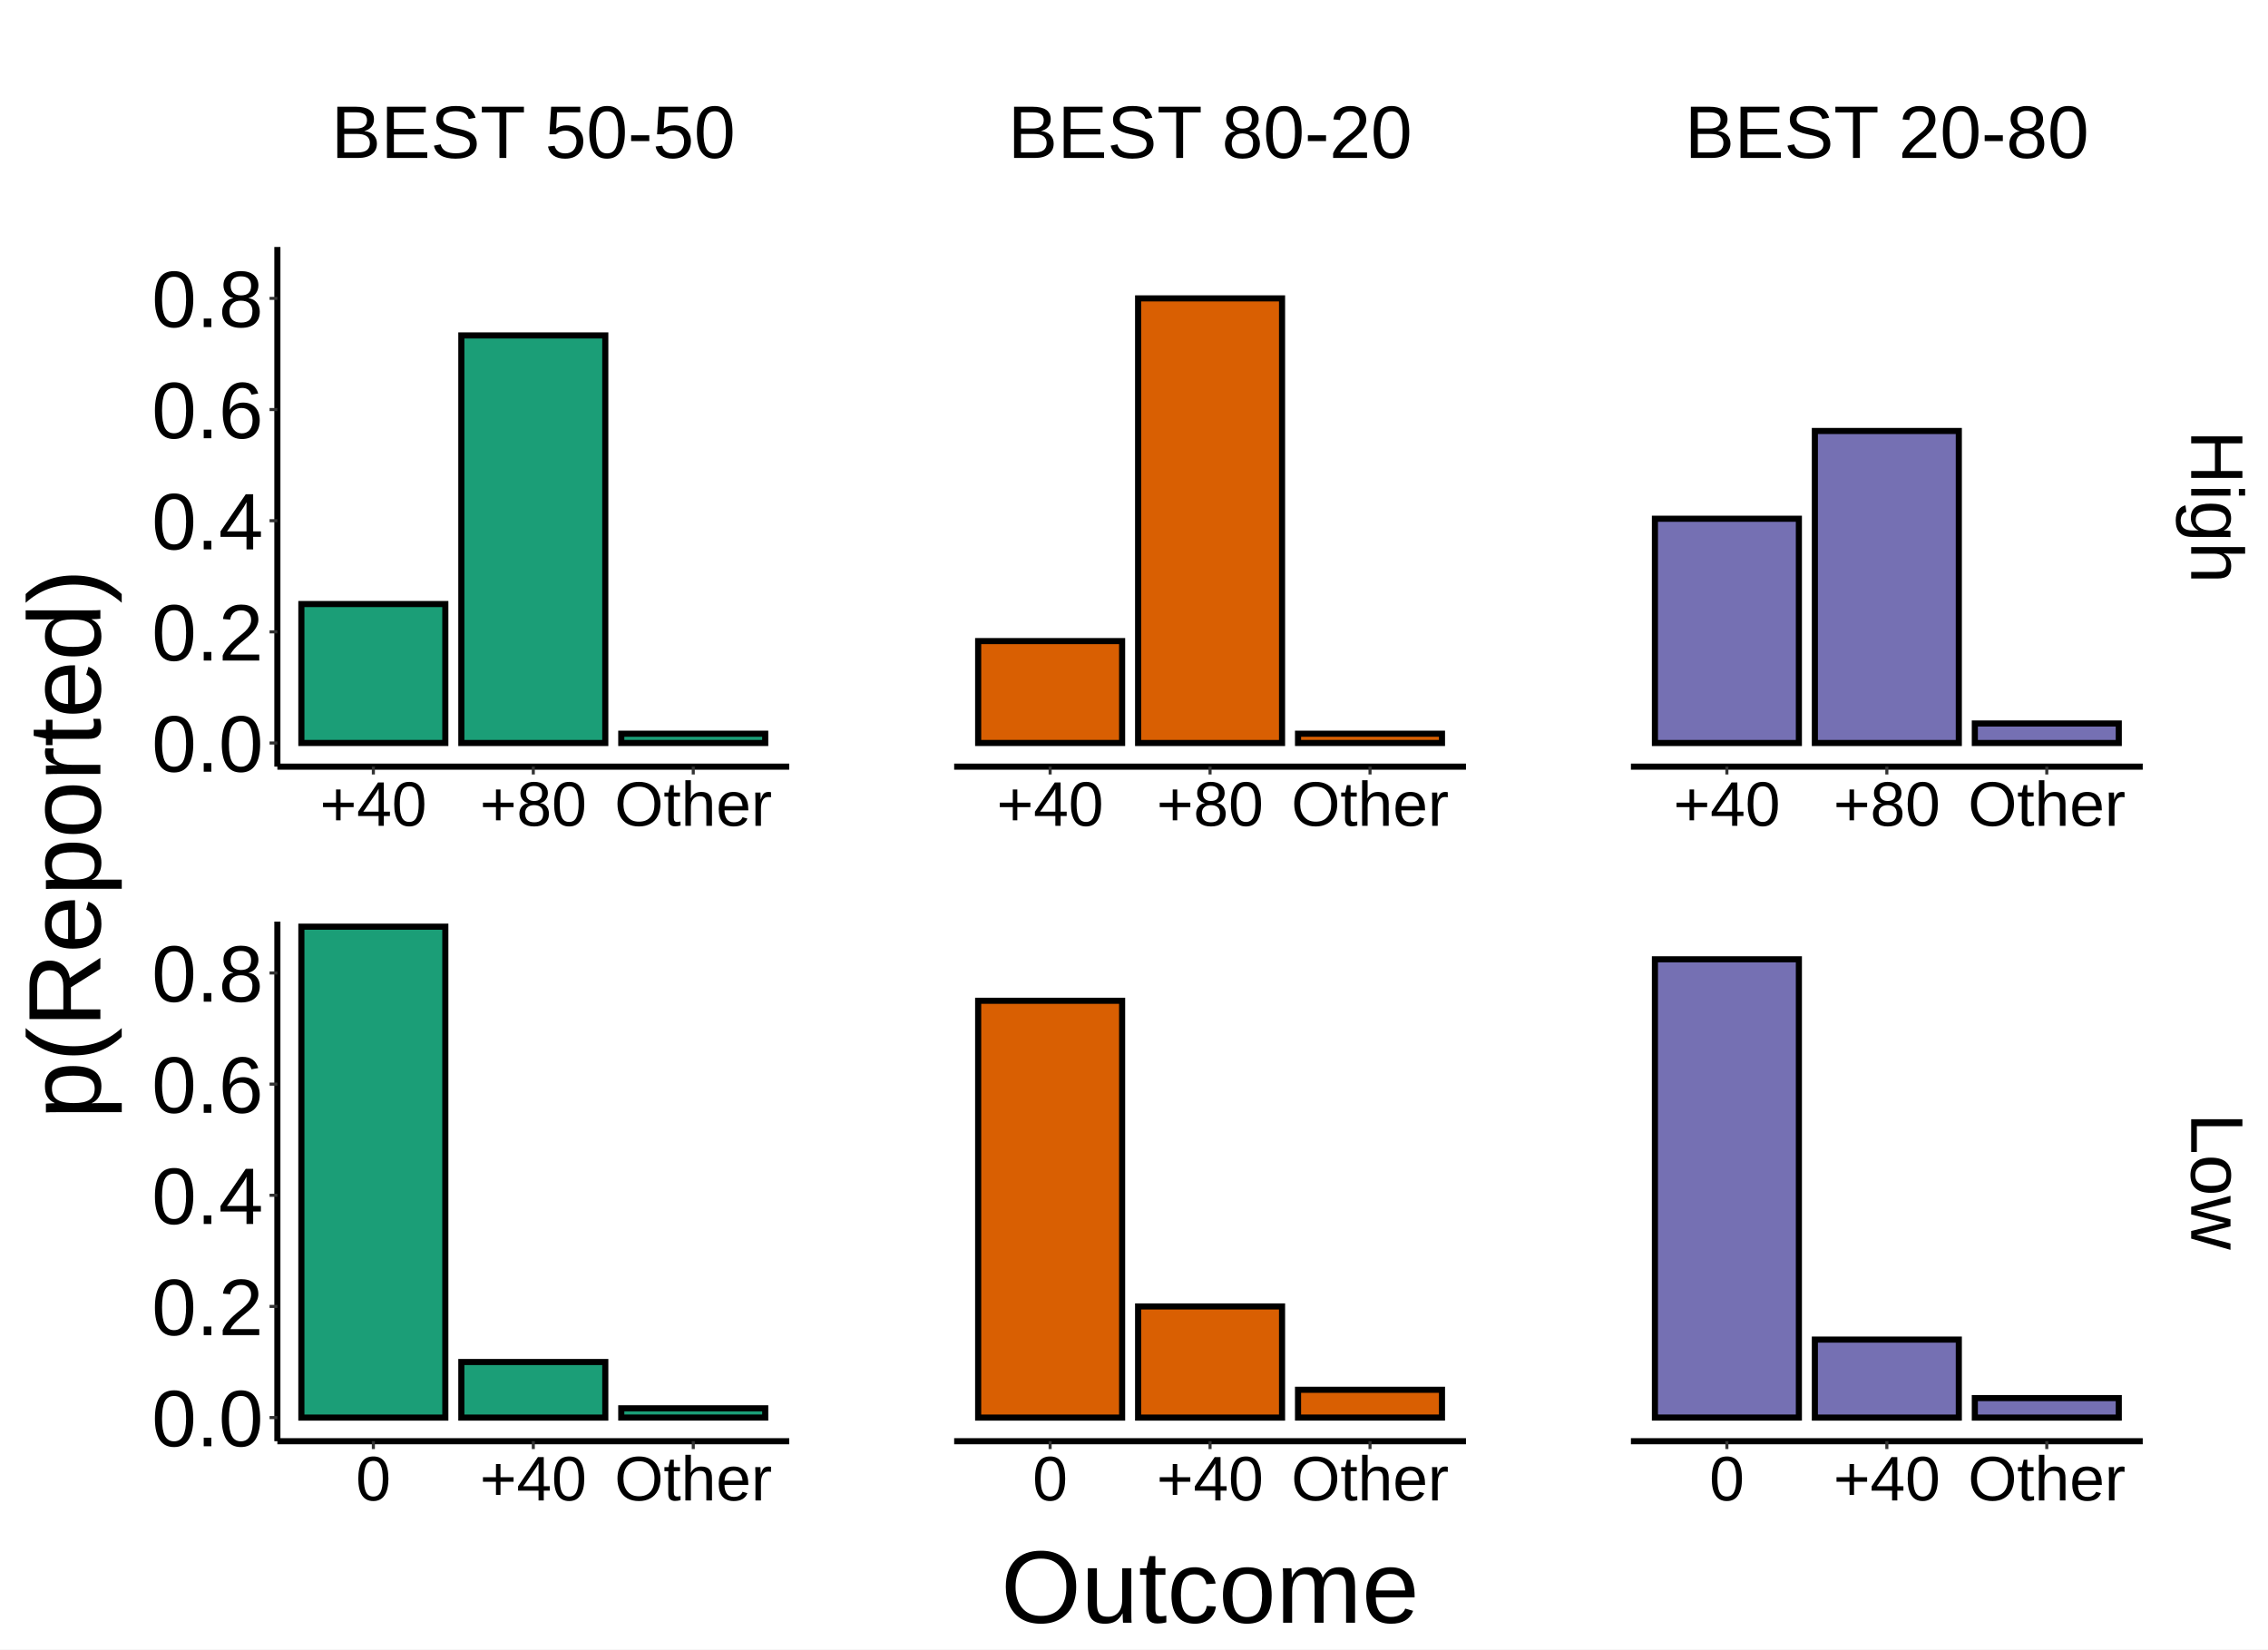
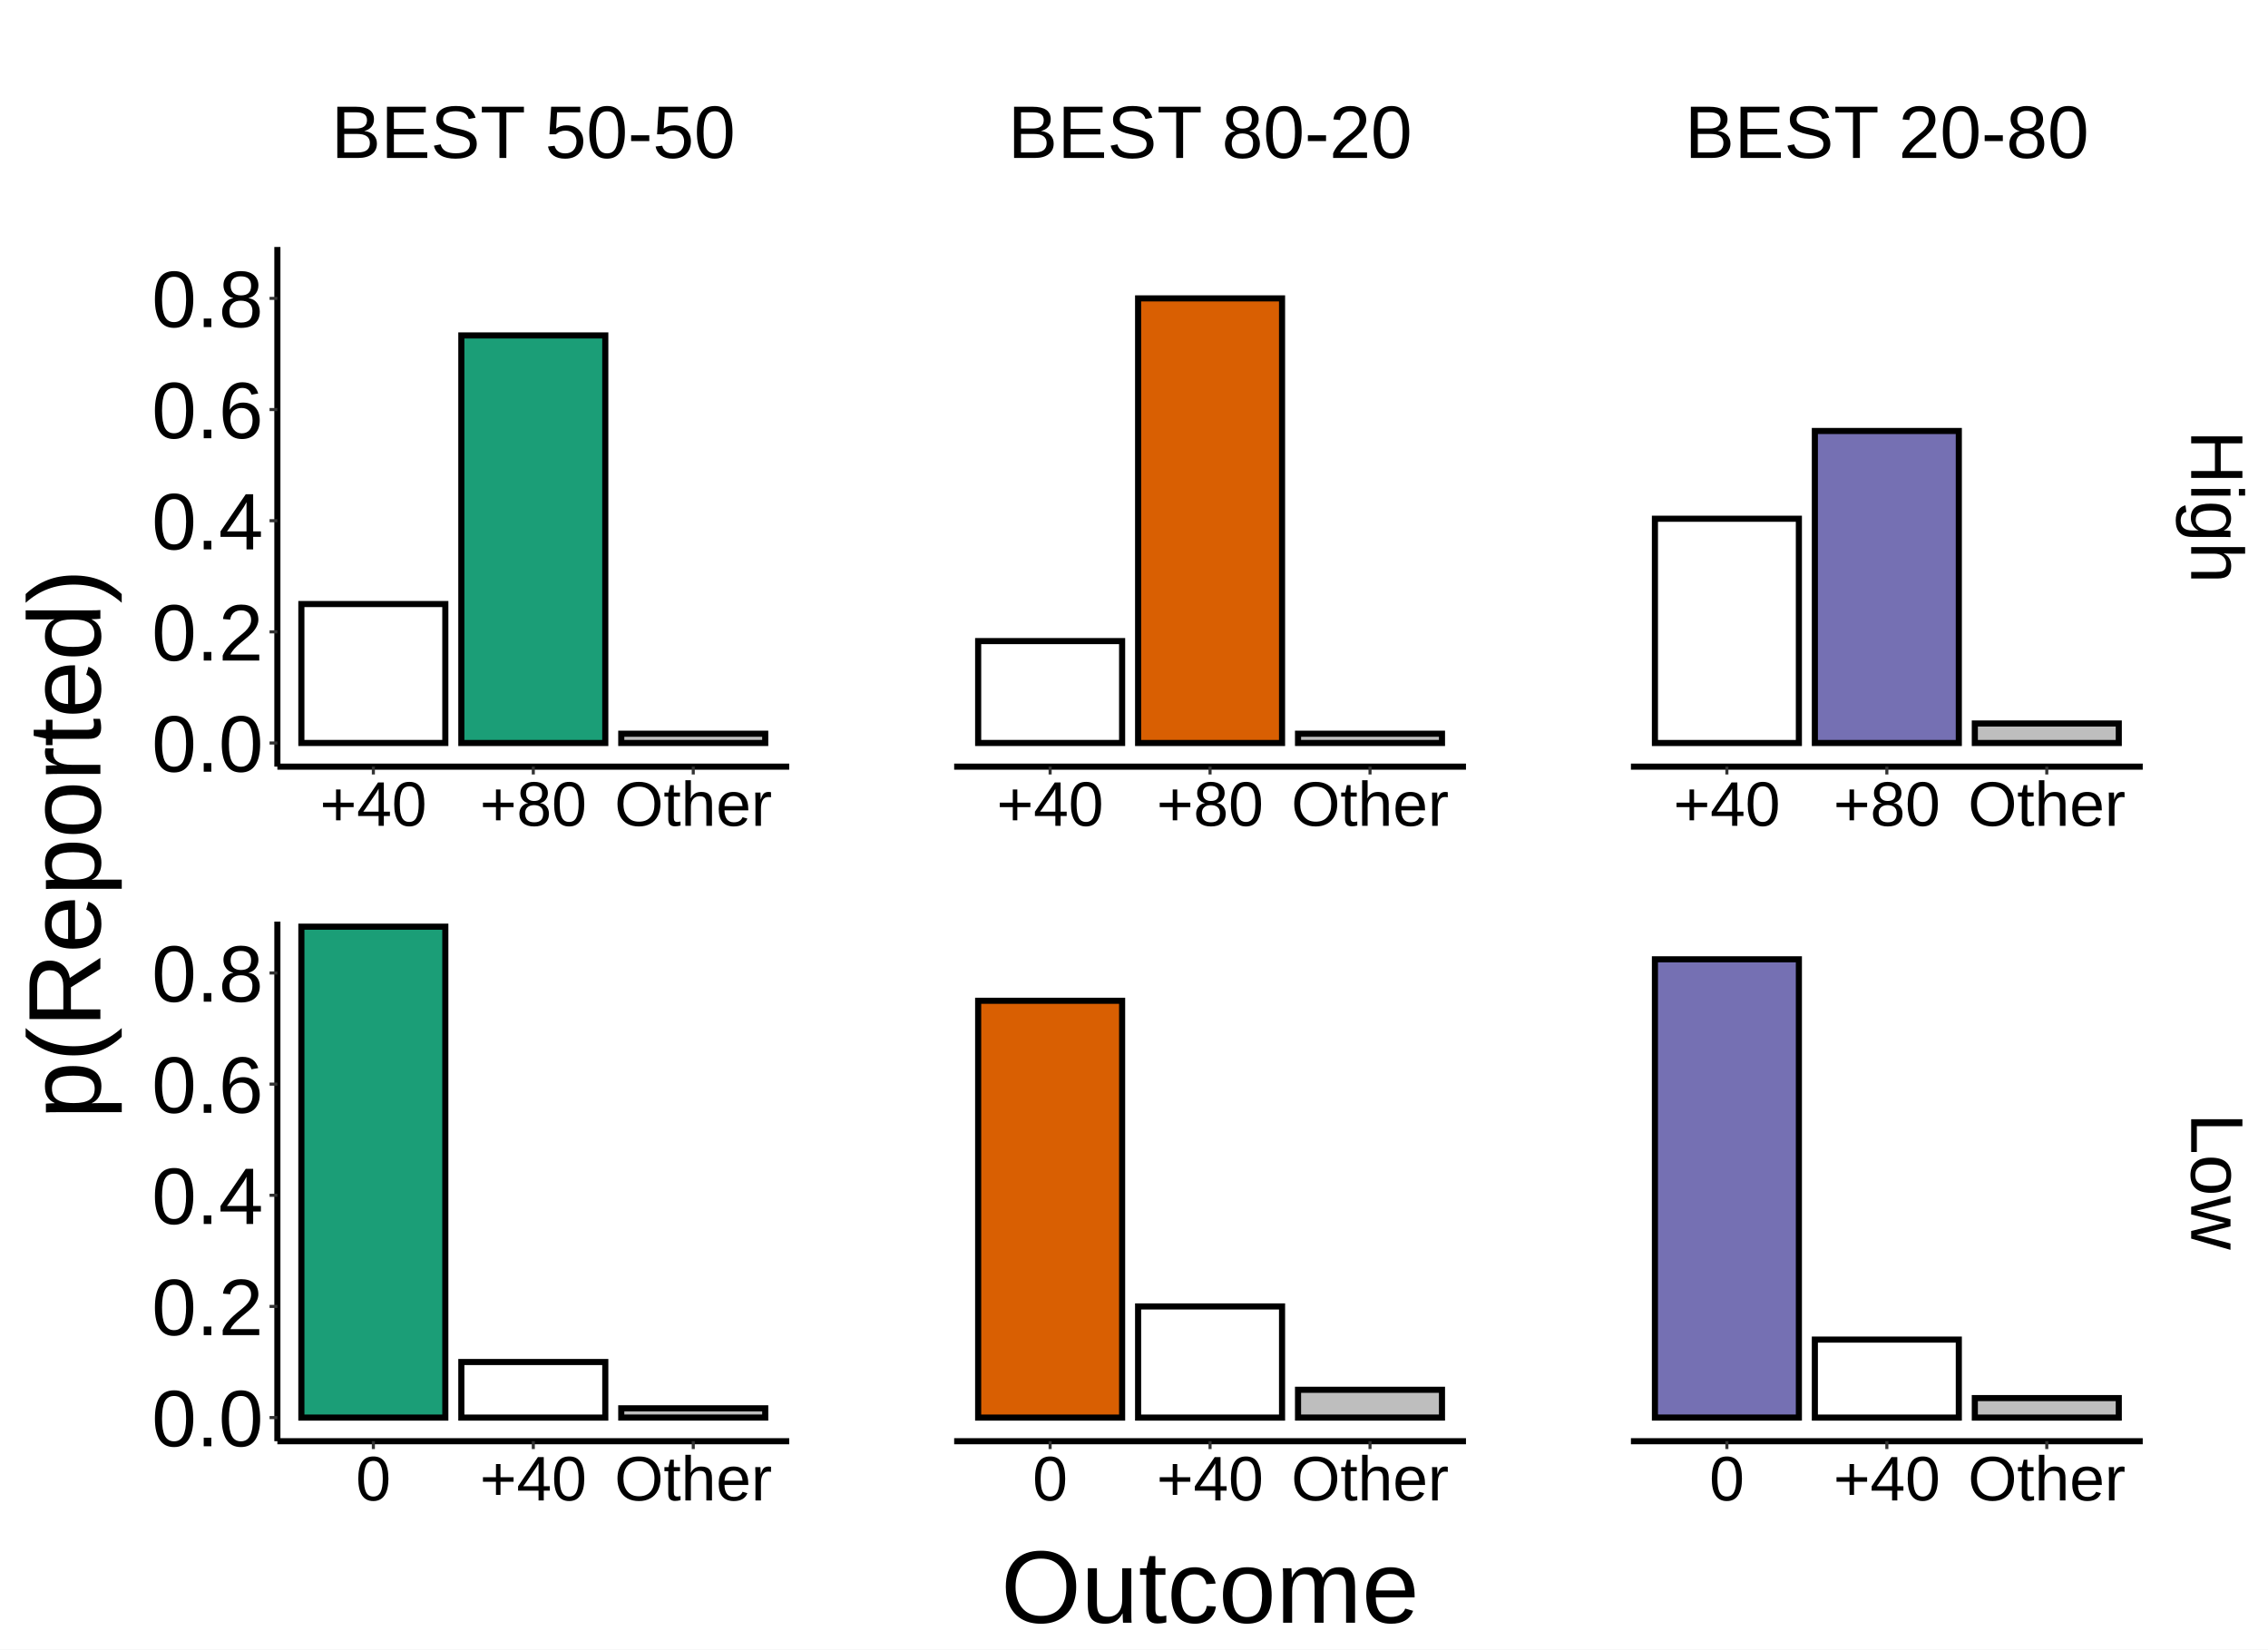
<svg xmlns="http://www.w3.org/2000/svg" class="svglite" width="792.00pt" height="576.00pt" viewBox="0 0 792.00 576.00">
  <defs>
    <style type="text/css">
    .svglite line, .svglite polyline, .svglite polygon, .svglite path, .svglite rect, .svglite circle {
      fill: none;
      stroke: #000000;
      stroke-linecap: round;
      stroke-linejoin: round;
      stroke-miterlimit: 10.00;
    }
    .svglite text {
      white-space: pre;
    }
  </style>
  </defs>
  <rect width="100%" height="100%" style="stroke: none; fill: #FFFFFF;" />
  <defs>
    <clipPath id="cpMC4wMHw3OTIuMDB8MC4wMHw1NzYuMDA=">
      <rect x="0.00" y="0.00" width="792.00" height="576.00" />
    </clipPath>
  </defs>
  <g clip-path="url(#cpMC4wMHw3OTIuMDB8MC4wMHw1NzYuMDA=)">
    <rect x="0.00" y="0.00" width="792.00" height="576.00" style="stroke-width: 1.07; stroke: #FFFFFF; fill: #FFFFFF;" />
  </g>
  <defs>
    <clipPath id="cpOTYuODZ8Mjc1LjYwfDg2LjI2fDI2Ny43NA==">
      <rect x="96.86" y="86.26" width="178.73" height="181.48" />
    </clipPath>
  </defs>
  <g clip-path="url(#cpOTYuODZ8Mjc1LjYwfDg2LjI2fDI2Ny43NA==)">
    <rect x="96.86" y="86.26" width="178.73" height="181.48" style="stroke-width: 1.07; stroke: none; fill: #FFFFFF;" />
-     <rect x="105.24" y="210.96" width="50.27" height="48.52" style="stroke-width: 2.13; stroke-linecap: butt; stroke-linejoin: miter; fill: #1B9E77;" />
+     <rect x="105.24" y="210.96" width="50.27" height="48.52" style="stroke-width: 2.13; stroke-linecap: butt; stroke-linejoin: miter; fill: #FFFFFF;" />
    <rect x="161.10" y="117.15" width="50.27" height="142.34" style="stroke-width: 2.13; stroke-linecap: butt; stroke-linejoin: miter; fill: #1B9E77;" />
-     <rect x="216.95" y="256.25" width="50.27" height="3.23" style="stroke-width: 2.13; stroke-linecap: butt; stroke-linejoin: miter; fill: #1B9E77;" />
+     <rect x="216.95" y="256.25" width="50.27" height="3.23" style="stroke-width: 2.13; stroke-linecap: butt; stroke-linejoin: miter; fill: #BEBEBE;" />
  </g>
  <g clip-path="url(#cpMC4wMHw3OTIuMDB8MC4wMHw1NzYuMDA=)">
</g>
  <defs>
    <clipPath id="cpMzMzLjIwfDUxMS45M3w4Ni4yNnwyNjcuNzQ=">
      <rect x="333.20" y="86.26" width="178.73" height="181.48" />
    </clipPath>
  </defs>
  <g clip-path="url(#cpMzMzLjIwfDUxMS45M3w4Ni4yNnwyNjcuNzQ=)">
    <rect x="333.20" y="86.26" width="178.73" height="181.48" style="stroke-width: 1.07; stroke: none; fill: #FFFFFF;" />
-     <rect x="341.58" y="223.90" width="50.27" height="35.58" style="stroke-width: 2.13; stroke-linecap: butt; stroke-linejoin: miter; fill: #D95F02;" />
+     <rect x="341.58" y="223.90" width="50.27" height="35.58" style="stroke-width: 2.13; stroke-linecap: butt; stroke-linejoin: miter; fill: #FFFFFF;" />
    <rect x="397.43" y="104.21" width="50.27" height="155.28" style="stroke-width: 2.13; stroke-linecap: butt; stroke-linejoin: miter; fill: #D95F02;" />
-     <rect x="453.28" y="256.25" width="50.27" height="3.23" style="stroke-width: 2.13; stroke-linecap: butt; stroke-linejoin: miter; fill: #D95F02;" />
+     <rect x="453.28" y="256.25" width="50.27" height="3.23" style="stroke-width: 2.13; stroke-linecap: butt; stroke-linejoin: miter; fill: #BEBEBE;" />
  </g>
  <g clip-path="url(#cpMC4wMHw3OTIuMDB8MC4wMHw1NzYuMDA=)">
</g>
  <defs>
    <clipPath id="cpNTY5LjUzfDc0OC4yNnw4Ni4yNnwyNjcuNzQ=">
      <rect x="569.53" y="86.26" width="178.73" height="181.48" />
    </clipPath>
  </defs>
  <g clip-path="url(#cpNTY5LjUzfDc0OC4yNnw4Ni4yNnwyNjcuNzQ=)">
    <rect x="569.53" y="86.26" width="178.73" height="181.48" style="stroke-width: 1.07; stroke: none; fill: #FFFFFF;" />
-     <rect x="577.91" y="181.17" width="50.27" height="78.32" style="stroke-width: 2.13; stroke-linecap: butt; stroke-linejoin: miter; fill: #7570B3;" />
+     <rect x="577.91" y="181.17" width="50.27" height="78.32" style="stroke-width: 2.13; stroke-linecap: butt; stroke-linejoin: miter; fill: #FFFFFF;" />
    <rect x="633.76" y="150.52" width="50.27" height="108.97" style="stroke-width: 2.13; stroke-linecap: butt; stroke-linejoin: miter; fill: #7570B3;" />
-     <rect x="689.62" y="252.68" width="50.27" height="6.81" style="stroke-width: 2.13; stroke-linecap: butt; stroke-linejoin: miter; fill: #7570B3;" />
+     <rect x="689.62" y="252.68" width="50.27" height="6.81" style="stroke-width: 2.13; stroke-linecap: butt; stroke-linejoin: miter; fill: #BEBEBE;" />
  </g>
  <g clip-path="url(#cpMC4wMHw3OTIuMDB8MC4wMHw1NzYuMDA=)">
</g>
  <defs>
    <clipPath id="cpOTYuODZ8Mjc1LjYwfDMyMS44Nnw1MDMuMzQ=">
      <rect x="96.86" y="321.86" width="178.73" height="181.48" />
    </clipPath>
  </defs>
  <g clip-path="url(#cpOTYuODZ8Mjc1LjYwfDMyMS44Nnw1MDMuMzQ=)">
    <rect x="96.86" y="321.86" width="178.73" height="181.48" style="stroke-width: 1.07; stroke: none; fill: #FFFFFF;" />
-     <rect x="161.10" y="475.68" width="50.27" height="19.41" style="stroke-width: 2.13; stroke-linecap: butt; stroke-linejoin: miter; fill: #1B9E77;" />
+     <rect x="161.10" y="475.68" width="50.27" height="19.41" style="stroke-width: 2.13; stroke-linecap: butt; stroke-linejoin: miter; fill: #FFFFFF;" />
    <rect x="105.24" y="323.64" width="50.27" height="171.45" style="stroke-width: 2.13; stroke-linecap: butt; stroke-linejoin: miter; fill: #1B9E77;" />
-     <rect x="216.95" y="491.85" width="50.27" height="3.23" style="stroke-width: 2.13; stroke-linecap: butt; stroke-linejoin: miter; fill: #1B9E77;" />
+     <rect x="216.95" y="491.85" width="50.27" height="3.23" style="stroke-width: 2.13; stroke-linecap: butt; stroke-linejoin: miter; fill: #BEBEBE;" />
  </g>
  <g clip-path="url(#cpMC4wMHw3OTIuMDB8MC4wMHw1NzYuMDA=)">
</g>
  <defs>
    <clipPath id="cpMzMzLjIwfDUxMS45M3wzMjEuODZ8NTAzLjM0">
      <rect x="333.20" y="321.86" width="178.73" height="181.48" />
    </clipPath>
  </defs>
  <g clip-path="url(#cpMzMzLjIwfDUxMS45M3wzMjEuODZ8NTAzLjM0)">
    <rect x="333.20" y="321.86" width="178.73" height="181.48" style="stroke-width: 1.07; stroke: none; fill: #FFFFFF;" />
-     <rect x="397.43" y="456.27" width="50.27" height="38.82" style="stroke-width: 2.13; stroke-linecap: butt; stroke-linejoin: miter; fill: #D95F02;" />
+     <rect x="397.43" y="456.27" width="50.27" height="38.82" style="stroke-width: 2.13; stroke-linecap: butt; stroke-linejoin: miter; fill: #FFFFFF;" />
    <rect x="341.58" y="349.52" width="50.27" height="145.57" style="stroke-width: 2.13; stroke-linecap: butt; stroke-linejoin: miter; fill: #D95F02;" />
-     <rect x="453.28" y="485.38" width="50.27" height="9.70" style="stroke-width: 2.13; stroke-linecap: butt; stroke-linejoin: miter; fill: #D95F02;" />
+     <rect x="453.28" y="485.38" width="50.27" height="9.70" style="stroke-width: 2.13; stroke-linecap: butt; stroke-linejoin: miter; fill: #BEBEBE;" />
  </g>
  <g clip-path="url(#cpMC4wMHw3OTIuMDB8MC4wMHw1NzYuMDA=)">
</g>
  <defs>
    <clipPath id="cpNTY5LjUzfDc0OC4yNnwzMjEuODZ8NTAzLjM0">
      <rect x="569.53" y="321.86" width="178.73" height="181.48" />
    </clipPath>
  </defs>
  <g clip-path="url(#cpNTY5LjUzfDc0OC4yNnwzMjEuODZ8NTAzLjM0)">
    <rect x="569.53" y="321.86" width="178.73" height="181.48" style="stroke-width: 1.07; stroke: none; fill: #FFFFFF;" />
-     <rect x="633.76" y="467.85" width="50.27" height="27.24" style="stroke-width: 2.13; stroke-linecap: butt; stroke-linejoin: miter; fill: #7570B3;" />
+     <rect x="633.76" y="467.85" width="50.27" height="27.24" style="stroke-width: 2.13; stroke-linecap: butt; stroke-linejoin: miter; fill: #FFFFFF;" />
    <rect x="577.91" y="335.04" width="50.27" height="160.04" style="stroke-width: 2.13; stroke-linecap: butt; stroke-linejoin: miter; fill: #7570B3;" />
-     <rect x="689.62" y="488.28" width="50.27" height="6.81" style="stroke-width: 2.13; stroke-linecap: butt; stroke-linejoin: miter; fill: #7570B3;" />
+     <rect x="689.62" y="488.28" width="50.27" height="6.81" style="stroke-width: 2.13; stroke-linecap: butt; stroke-linejoin: miter; fill: #BEBEBE;" />
  </g>
  <g clip-path="url(#cpMC4wMHw3OTIuMDB8MC4wMHw1NzYuMDA=)">
</g>
  <defs>
    <clipPath id="cpOTYuODZ8Mjc1LjYwfDUuNDh8ODYuMjY=">
      <rect x="96.86" y="5.48" width="178.73" height="80.78" />
    </clipPath>
  </defs>
  <g clip-path="url(#cpOTYuODZ8Mjc1LjYwfDUuNDh8ODYuMjY=)">
    <rect x="96.86" y="5.48" width="178.73" height="80.78" style="stroke-width: 1.07; stroke: #FFFFFF; fill: #FFFFFF;" />
    <text x="186.23" y="55.17" text-anchor="middle" style="font-size: 26.00px; font-family: &quot;Arial&quot;;" textLength="141.16px" lengthAdjust="spacingAndGlyphs">BEST 50-50</text>
  </g>
  <g clip-path="url(#cpMC4wMHw3OTIuMDB8MC4wMHw1NzYuMDA=)">
</g>
  <defs>
    <clipPath id="cpMzMzLjIwfDUxMS45M3w1LjQ4fDg2LjI2">
      <rect x="333.20" y="5.48" width="178.73" height="80.78" />
    </clipPath>
  </defs>
  <g clip-path="url(#cpMzMzLjIwfDUxMS45M3w1LjQ4fDg2LjI2)">
    <rect x="333.20" y="5.48" width="178.73" height="80.78" style="stroke-width: 1.07; stroke: #FFFFFF; fill: #FFFFFF;" />
    <text x="422.56" y="55.17" text-anchor="middle" style="font-size: 26.00px; font-family: &quot;Arial&quot;;" textLength="141.16px" lengthAdjust="spacingAndGlyphs">BEST 80-20</text>
  </g>
  <g clip-path="url(#cpMC4wMHw3OTIuMDB8MC4wMHw1NzYuMDA=)">
</g>
  <defs>
    <clipPath id="cpNTY5LjUzfDc0OC4yNnw1LjQ4fDg2LjI2">
      <rect x="569.53" y="5.48" width="178.73" height="80.78" />
    </clipPath>
  </defs>
  <g clip-path="url(#cpNTY5LjUzfDc0OC4yNnw1LjQ4fDg2LjI2)">
    <rect x="569.53" y="5.48" width="178.73" height="80.78" style="stroke-width: 1.07; stroke: #FFFFFF; fill: #FFFFFF;" />
    <text x="658.90" y="55.17" text-anchor="middle" style="font-size: 26.00px; font-family: &quot;Arial&quot;;" textLength="141.16px" lengthAdjust="spacingAndGlyphs">BEST 20-80</text>
  </g>
  <g clip-path="url(#cpMC4wMHw3OTIuMDB8MC4wMHw1NzYuMDA=)">
</g>
  <defs>
    <clipPath id="cpNzQ4LjI2fDc4Ni41Mnw4Ni4yNnwyNjcuNzQ=">
      <rect x="748.26" y="86.26" width="38.26" height="181.48" />
    </clipPath>
  </defs>
  <g clip-path="url(#cpNzQ4LjI2fDc4Ni41Mnw4Ni4yNnwyNjcuNzQ=)">
    <rect x="748.26" y="86.26" width="38.26" height="181.48" style="stroke-width: 1.07; stroke: #FFFFFF; fill: #FFFFFF;" />
    <text transform="translate(765.17,177.00) rotate(90)" text-anchor="middle" style="font-size: 26.00px; font-family: &quot;Arial&quot;;" textLength="53.47px" lengthAdjust="spacingAndGlyphs">High</text>
  </g>
  <g clip-path="url(#cpMC4wMHw3OTIuMDB8MC4wMHw1NzYuMDA=)">
</g>
  <defs>
    <clipPath id="cpNzQ4LjI2fDc4Ni41MnwzMjEuODZ8NTAzLjM0">
      <rect x="748.26" y="321.86" width="38.26" height="181.48" />
    </clipPath>
  </defs>
  <g clip-path="url(#cpNzQ4LjI2fDc4Ni41MnwzMjEuODZ8NTAzLjM0)">
    <rect x="748.26" y="321.86" width="38.26" height="181.48" style="stroke-width: 1.07; stroke: #FFFFFF; fill: #FFFFFF;" />
    <text transform="translate(765.17,412.60) rotate(90)" text-anchor="middle" style="font-size: 26.00px; font-family: &quot;Arial&quot;;" textLength="47.69px" lengthAdjust="spacingAndGlyphs">Low</text>
  </g>
  <g clip-path="url(#cpMC4wMHw3OTIuMDB8MC4wMHw1NzYuMDA=)">
    <polyline points="96.86,503.34 275.60,503.34 " style="stroke-width: 2.13; stroke-linecap: butt;" />
    <polyline points="130.38,506.08 130.38,503.34 " style="stroke-width: 1.07; stroke: #333333; stroke-linecap: butt;" />
    <polyline points="186.23,506.08 186.23,503.34 " style="stroke-width: 1.07; stroke: #333333; stroke-linecap: butt;" />
    <polyline points="242.09,506.08 242.09,503.34 " style="stroke-width: 1.07; stroke: #333333; stroke-linecap: butt;" />
    <text x="130.38" y="524.02" text-anchor="middle" style="font-size: 22.00px; font-family: &quot;Arial&quot;;" textLength="12.24px" lengthAdjust="spacingAndGlyphs">0</text>
    <text x="186.23" y="524.02" text-anchor="middle" style="font-size: 22.00px; font-family: &quot;Arial&quot;;" textLength="37.33px" lengthAdjust="spacingAndGlyphs">+40</text>
    <text x="242.09" y="524.02" text-anchor="middle" style="font-size: 22.00px; font-family: &quot;Arial&quot;;" textLength="55.04px" lengthAdjust="spacingAndGlyphs">Other</text>
    <polyline points="333.20,503.34 511.93,503.34 " style="stroke-width: 2.13; stroke-linecap: butt;" />
    <polyline points="366.71,506.08 366.71,503.34 " style="stroke-width: 1.07; stroke: #333333; stroke-linecap: butt;" />
    <polyline points="422.56,506.08 422.56,503.34 " style="stroke-width: 1.07; stroke: #333333; stroke-linecap: butt;" />
    <polyline points="478.42,506.08 478.42,503.34 " style="stroke-width: 1.07; stroke: #333333; stroke-linecap: butt;" />
    <text x="366.71" y="524.02" text-anchor="middle" style="font-size: 22.00px; font-family: &quot;Arial&quot;;" textLength="12.24px" lengthAdjust="spacingAndGlyphs">0</text>
    <text x="422.56" y="524.02" text-anchor="middle" style="font-size: 22.00px; font-family: &quot;Arial&quot;;" textLength="37.33px" lengthAdjust="spacingAndGlyphs">+40</text>
    <text x="478.42" y="524.02" text-anchor="middle" style="font-size: 22.00px; font-family: &quot;Arial&quot;;" textLength="55.04px" lengthAdjust="spacingAndGlyphs">Other</text>
    <polyline points="569.53,503.34 748.26,503.34 " style="stroke-width: 2.13; stroke-linecap: butt;" />
    <polyline points="603.04,506.08 603.04,503.34 " style="stroke-width: 1.07; stroke: #333333; stroke-linecap: butt;" />
    <polyline points="658.90,506.08 658.90,503.34 " style="stroke-width: 1.07; stroke: #333333; stroke-linecap: butt;" />
    <polyline points="714.75,506.08 714.75,503.34 " style="stroke-width: 1.07; stroke: #333333; stroke-linecap: butt;" />
    <text x="603.04" y="524.02" text-anchor="middle" style="font-size: 22.00px; font-family: &quot;Arial&quot;;" textLength="12.24px" lengthAdjust="spacingAndGlyphs">0</text>
    <text x="658.90" y="524.02" text-anchor="middle" style="font-size: 22.00px; font-family: &quot;Arial&quot;;" textLength="37.33px" lengthAdjust="spacingAndGlyphs">+40</text>
    <text x="714.75" y="524.02" text-anchor="middle" style="font-size: 22.00px; font-family: &quot;Arial&quot;;" textLength="55.04px" lengthAdjust="spacingAndGlyphs">Other</text>
    <polyline points="96.86,267.74 275.60,267.74 " style="stroke-width: 2.13; stroke-linecap: butt;" />
    <polyline points="130.38,270.48 130.38,267.74 " style="stroke-width: 1.07; stroke: #333333; stroke-linecap: butt;" />
    <polyline points="186.23,270.48 186.23,267.74 " style="stroke-width: 1.07; stroke: #333333; stroke-linecap: butt;" />
    <polyline points="242.09,270.48 242.09,267.74 " style="stroke-width: 1.07; stroke: #333333; stroke-linecap: butt;" />
    <text x="130.38" y="288.42" text-anchor="middle" style="font-size: 22.00px; font-family: &quot;Arial&quot;;" textLength="37.33px" lengthAdjust="spacingAndGlyphs">+40</text>
    <text x="186.23" y="288.42" text-anchor="middle" style="font-size: 22.00px; font-family: &quot;Arial&quot;;" textLength="37.33px" lengthAdjust="spacingAndGlyphs">+80</text>
    <text x="242.09" y="288.42" text-anchor="middle" style="font-size: 22.00px; font-family: &quot;Arial&quot;;" textLength="55.04px" lengthAdjust="spacingAndGlyphs">Other</text>
    <polyline points="333.20,267.74 511.93,267.74 " style="stroke-width: 2.13; stroke-linecap: butt;" />
    <polyline points="366.71,270.48 366.71,267.74 " style="stroke-width: 1.07; stroke: #333333; stroke-linecap: butt;" />
    <polyline points="422.56,270.48 422.56,267.74 " style="stroke-width: 1.07; stroke: #333333; stroke-linecap: butt;" />
    <polyline points="478.42,270.48 478.42,267.74 " style="stroke-width: 1.07; stroke: #333333; stroke-linecap: butt;" />
    <text x="366.71" y="288.42" text-anchor="middle" style="font-size: 22.00px; font-family: &quot;Arial&quot;;" textLength="37.33px" lengthAdjust="spacingAndGlyphs">+40</text>
    <text x="422.56" y="288.42" text-anchor="middle" style="font-size: 22.00px; font-family: &quot;Arial&quot;;" textLength="37.33px" lengthAdjust="spacingAndGlyphs">+80</text>
    <text x="478.42" y="288.42" text-anchor="middle" style="font-size: 22.00px; font-family: &quot;Arial&quot;;" textLength="55.04px" lengthAdjust="spacingAndGlyphs">Other</text>
    <polyline points="569.53,267.74 748.26,267.74 " style="stroke-width: 2.13; stroke-linecap: butt;" />
    <polyline points="603.04,270.48 603.04,267.74 " style="stroke-width: 1.07; stroke: #333333; stroke-linecap: butt;" />
    <polyline points="658.90,270.48 658.90,267.74 " style="stroke-width: 1.07; stroke: #333333; stroke-linecap: butt;" />
    <polyline points="714.75,270.48 714.75,267.74 " style="stroke-width: 1.07; stroke: #333333; stroke-linecap: butt;" />
    <text x="603.04" y="288.42" text-anchor="middle" style="font-size: 22.00px; font-family: &quot;Arial&quot;;" textLength="37.33px" lengthAdjust="spacingAndGlyphs">+40</text>
    <text x="658.90" y="288.42" text-anchor="middle" style="font-size: 22.00px; font-family: &quot;Arial&quot;;" textLength="37.33px" lengthAdjust="spacingAndGlyphs">+80</text>
    <text x="714.75" y="288.42" text-anchor="middle" style="font-size: 22.00px; font-family: &quot;Arial&quot;;" textLength="55.04px" lengthAdjust="spacingAndGlyphs">Other</text>
    <polyline points="96.86,267.74 96.86,86.26 " style="stroke-width: 2.13; stroke-linecap: butt;" />
    <text x="91.93" y="269.51" text-anchor="end" style="font-size: 28.00px; font-family: &quot;Arial&quot;;" textLength="38.92px" lengthAdjust="spacingAndGlyphs">0.0</text>
    <text x="91.93" y="230.69" text-anchor="end" style="font-size: 28.00px; font-family: &quot;Arial&quot;;" textLength="38.92px" lengthAdjust="spacingAndGlyphs">0.2</text>
    <text x="91.93" y="191.87" text-anchor="end" style="font-size: 28.00px; font-family: &quot;Arial&quot;;" textLength="38.92px" lengthAdjust="spacingAndGlyphs">0.4</text>
    <text x="91.93" y="153.05" text-anchor="end" style="font-size: 28.00px; font-family: &quot;Arial&quot;;" textLength="38.92px" lengthAdjust="spacingAndGlyphs">0.6</text>
    <text x="91.93" y="114.23" text-anchor="end" style="font-size: 28.00px; font-family: &quot;Arial&quot;;" textLength="38.92px" lengthAdjust="spacingAndGlyphs">0.8</text>
    <polyline points="94.13,259.49 96.86,259.49 " style="stroke-width: 1.07; stroke: #333333; stroke-linecap: butt;" />
    <polyline points="94.13,220.67 96.86,220.67 " style="stroke-width: 1.07; stroke: #333333; stroke-linecap: butt;" />
    <polyline points="94.13,181.85 96.86,181.85 " style="stroke-width: 1.07; stroke: #333333; stroke-linecap: butt;" />
    <polyline points="94.13,143.03 96.86,143.03 " style="stroke-width: 1.07; stroke: #333333; stroke-linecap: butt;" />
    <polyline points="94.13,104.21 96.86,104.21 " style="stroke-width: 1.07; stroke: #333333; stroke-linecap: butt;" />
    <polyline points="96.86,503.34 96.86,321.86 " style="stroke-width: 2.13; stroke-linecap: butt;" />
    <text x="91.93" y="505.11" text-anchor="end" style="font-size: 28.00px; font-family: &quot;Arial&quot;;" textLength="38.92px" lengthAdjust="spacingAndGlyphs">0.0</text>
    <text x="91.93" y="466.29" text-anchor="end" style="font-size: 28.00px; font-family: &quot;Arial&quot;;" textLength="38.92px" lengthAdjust="spacingAndGlyphs">0.2</text>
    <text x="91.93" y="427.47" text-anchor="end" style="font-size: 28.00px; font-family: &quot;Arial&quot;;" textLength="38.92px" lengthAdjust="spacingAndGlyphs">0.4</text>
    <text x="91.93" y="388.65" text-anchor="end" style="font-size: 28.00px; font-family: &quot;Arial&quot;;" textLength="38.92px" lengthAdjust="spacingAndGlyphs">0.6</text>
    <text x="91.93" y="349.83" text-anchor="end" style="font-size: 28.00px; font-family: &quot;Arial&quot;;" textLength="38.92px" lengthAdjust="spacingAndGlyphs">0.8</text>
    <polyline points="94.13,495.09 96.86,495.09 " style="stroke-width: 1.07; stroke: #333333; stroke-linecap: butt;" />
    <polyline points="94.13,456.27 96.86,456.27 " style="stroke-width: 1.07; stroke: #333333; stroke-linecap: butt;" />
    <polyline points="94.13,417.45 96.86,417.45 " style="stroke-width: 1.07; stroke: #333333; stroke-linecap: butt;" />
    <polyline points="94.13,378.63 96.86,378.63 " style="stroke-width: 1.07; stroke: #333333; stroke-linecap: butt;" />
    <polyline points="94.13,339.81 96.86,339.81 " style="stroke-width: 1.07; stroke: #333333; stroke-linecap: butt;" />
    <text x="422.56" y="566.73" text-anchor="middle" style="font-size: 36.00px; font-family: &quot;Arial&quot;;" textLength="146.06px" lengthAdjust="spacingAndGlyphs">Outcome</text>
    <text transform="translate(35.05,294.80) rotate(-90)" text-anchor="middle" style="font-size: 36.00px; font-family: &quot;Arial&quot;;" textLength="192.10px" lengthAdjust="spacingAndGlyphs">p(Reported)</text>
  </g>
</svg>
